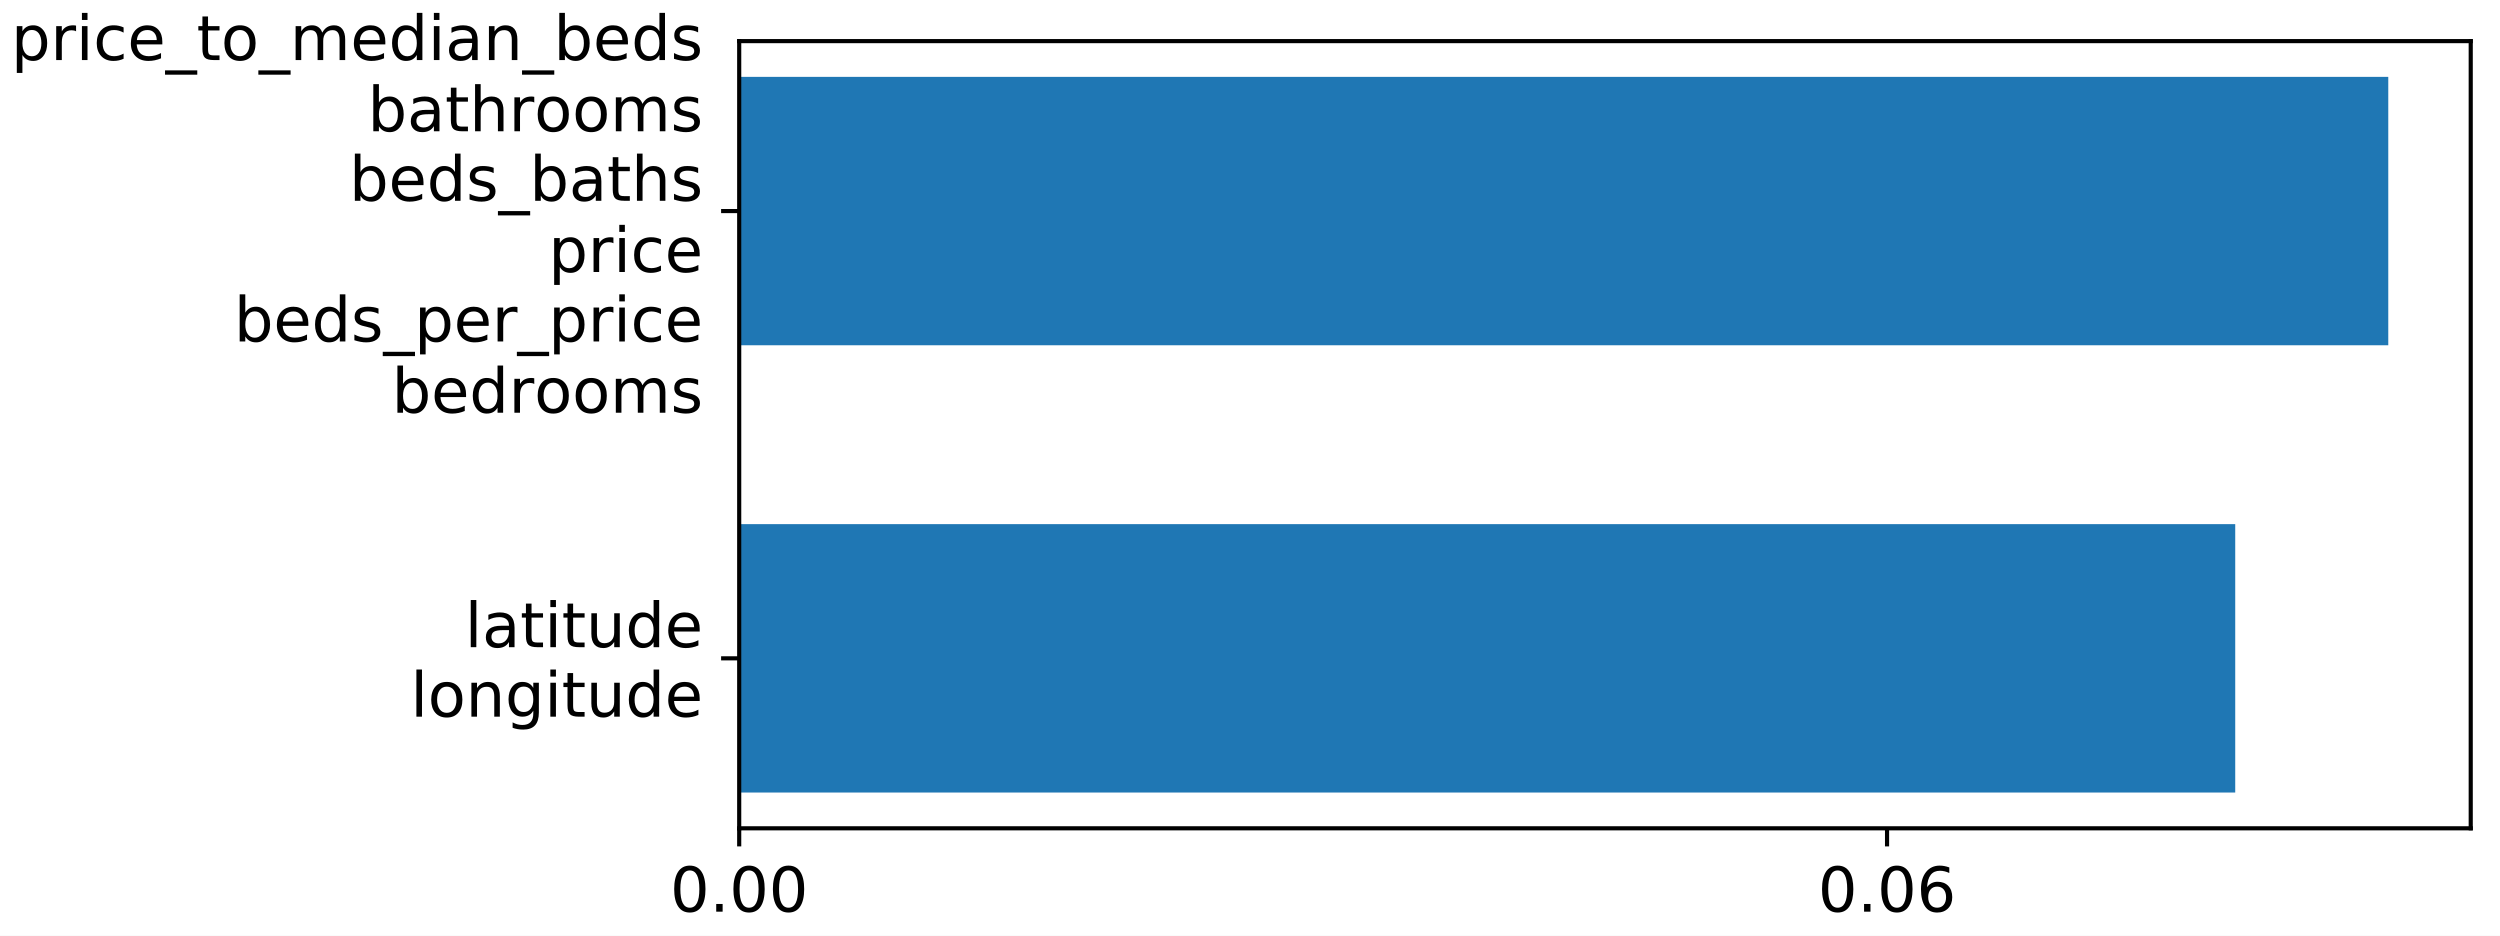
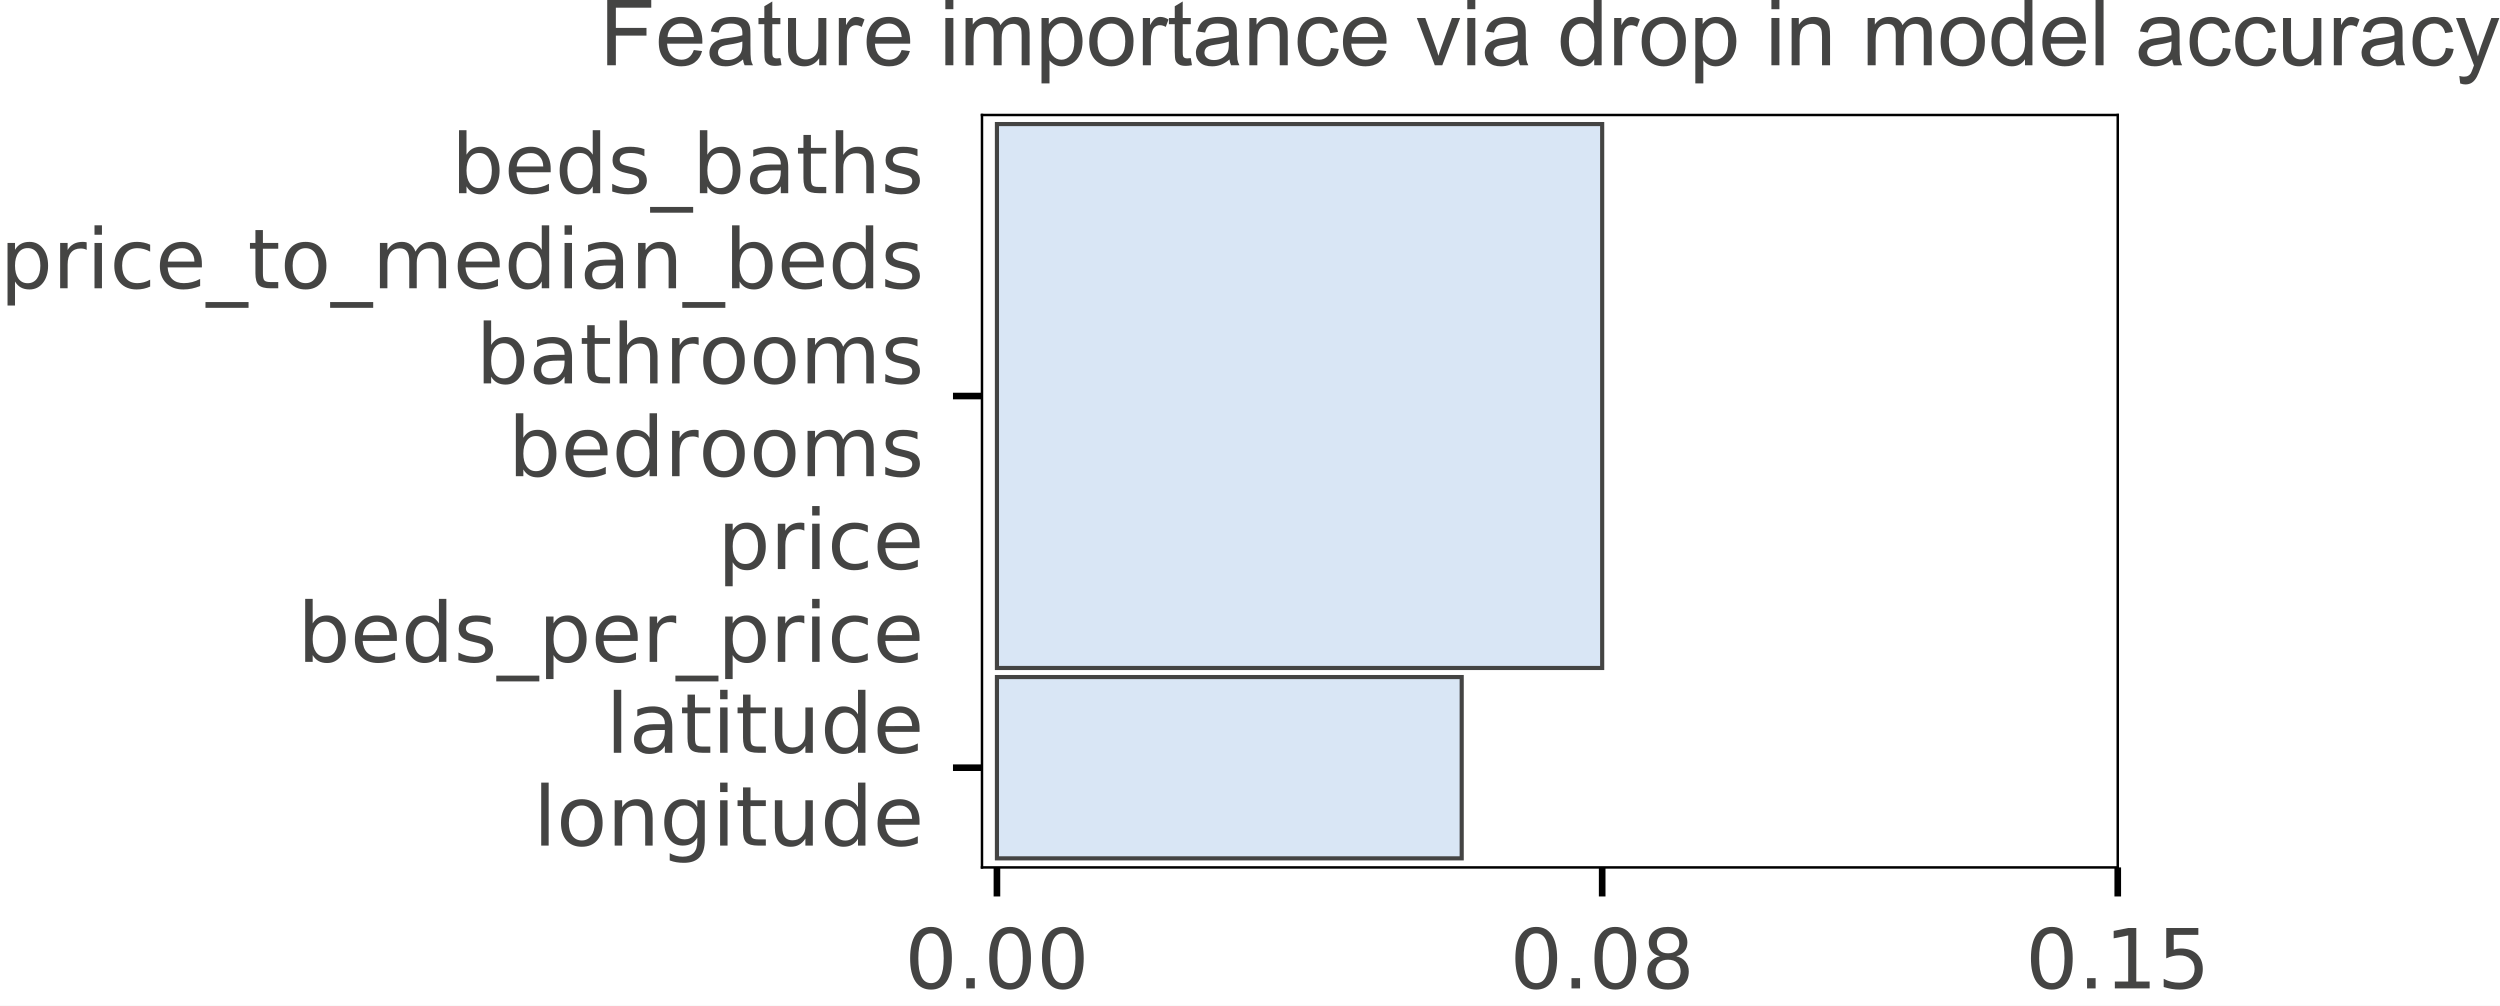
- <svg xmlns="http://www.w3.org/2000/svg" xmlns:xlink="http://www.w3.org/1999/xlink" height="180.932pt" version="1.1" viewBox="0 0 483.388 180.932" width="483.388pt">
+ <svg xmlns="http://www.w3.org/2000/svg" xmlns:xlink="http://www.w3.org/1999/xlink" height="121.329pt" version="1.1" viewBox="0 0 301.615 121.329" width="301.615pt">
  <defs>
    <style type="text/css">
*{stroke-linecap:butt;stroke-linejoin:round;}
  </style>
  </defs>
  <g id="figure_1">
    <g id="patch_1">
-       <path d="M 0 180.932  L 483.388 180.932  L 483.388 0  L 0 0  z " style="fill:#ffffff;" />
+       <path d="M 0 121.329  L 301.615 121.329  L 301.615 0  L 0 0  z " style="fill:#ffffff;" />
    </g>
    <g id="axes_1">
      <g id="patch_2">
-         <path d="M 142.928 160.158  L 477.728 160.158  L 477.728 7.95  L 142.928 7.95  z " style="fill:#ffffff;" />
+         <path d="M 118.473 104.651  L 255.498 104.651  L 255.498 13.874  L 118.473 13.874  z " style="fill:#ffffff;" />
      </g>
      <g id="patch_3">
-         <path clip-path="url(#p00091e6b10)" d="M 142.928 153.239  L 432.193 153.239  L 432.193 101.35  L 142.928 101.35  z " style="fill:#1f77b4;" />
+         <path clip-path="url(#p89fc4ac694)" d="M 120.276 14.967  L 193.296 14.967  L 193.296 80.589  L 120.276 80.589  z " style="fill:#d9e6f5;stroke:#444443;stroke-linejoin:miter;stroke-width:0.5;" />
      </g>
      <g id="patch_4">
-         <path clip-path="url(#p00091e6b10)" d="M 142.928 66.758  L 461.785 66.758  L 461.785 14.869  L 142.928 14.869  z " style="fill:#1f77b4;" />
+         <path clip-path="url(#p89fc4ac694)" d="M 120.276 81.683  L 176.348 81.683  L 176.348 103.557  L 120.276 103.557  z " style="fill:#d9e6f5;stroke:#444443;stroke-linejoin:miter;stroke-width:0.5;" />
      </g>
      <g id="matplotlib.axis_1">
        <g id="xtick_1">
          <g id="line2d_1">
            <defs>
-               <path d="M 0 0  L 0 3.5  " id="m4be1d74add" style="stroke:#000000;stroke-width:0.8;" />
-             </defs>
-             <g>
-               <use style="stroke:#000000;stroke-width:0.8;" x="142.928" xlink:href="#m4be1d74add" y="160.158" />
+               <path d="M 0 0  L 0 3.5  " id="m315bdfbc38" style="stroke:#000000;stroke-width:0.8;" />
+             </defs>
+             <g>
+               <use style="stroke:#000000;stroke-width:0.8;" x="120.276" xlink:href="#m315bdfbc38" y="104.651" />
            </g>
          </g>
          <g id="text_1">
            <defs>
              <path d="M 31.781 66.406  Q 24.172 66.406 20.328 58.906  Q 16.5 51.422 16.5 36.375  Q 16.5 21.391 20.328 13.891  Q 24.172 6.391 31.781 6.391  Q 39.453 6.391 43.281 13.891  Q 47.125 21.391 47.125 36.375  Q 47.125 51.422 43.281 58.906  Q 39.453 66.406 31.781 66.406  z M 31.781 74.219  Q 44.047 74.219 50.516 64.516  Q 56.984 54.828 56.984 36.375  Q 56.984 17.969 50.516 8.266  Q 44.047 -1.422 31.781 -1.422  Q 19.531 -1.422 13.062 8.266  Q 6.594 17.969 6.594 36.375  Q 6.594 54.828 13.062 64.516  Q 19.531 74.219 31.781 74.219  z " id="DejaVuSans-30" />
              <path d="M 10.688 12.406  L 21 12.406  L 21 0  L 10.688 0  z " id="DejaVuSans-2e" />
            </defs>
-             <g transform="translate(129.5687 176.2762)scale(0.12 -0.12)">
+             <g style="fill:#444443;" transform="translate(109.1436 119.2492)scale(0.1 -0.1)">
              <use xlink:href="#DejaVuSans-30" />
              <use x="63.623" xlink:href="#DejaVuSans-2e" />
              <use x="95.41" xlink:href="#DejaVuSans-30" />
              <use x="159.033" xlink:href="#DejaVuSans-30" />
            </g>
          </g>
        </g>
        <g id="xtick_2">
          <g id="line2d_2">
            <g>
-               <use style="stroke:#000000;stroke-width:0.8;" x="364.87" xlink:href="#m4be1d74add" y="160.158" />
+               <use style="stroke:#000000;stroke-width:0.8;" x="193.296" xlink:href="#m315bdfbc38" y="104.651" />
            </g>
          </g>
          <g id="text_2">
            <defs>
-               <path d="M 33.016 40.375  Q 26.375 40.375 22.484 35.828  Q 18.609 31.297 18.609 23.391  Q 18.609 15.531 22.484 10.953  Q 26.375 6.391 33.016 6.391  Q 39.656 6.391 43.531 10.953  Q 47.406 15.531 47.406 23.391  Q 47.406 31.297 43.531 35.828  Q 39.656 40.375 33.016 40.375  z M 52.594 71.297  L 52.594 62.312  Q 48.875 64.062 45.094 64.984  Q 41.312 65.922 37.594 65.922  Q 27.828 65.922 22.672 59.328  Q 17.531 52.734 16.797 39.406  Q 19.672 43.656 24.016 45.922  Q 28.375 48.188 33.594 48.188  Q 44.578 48.188 50.953 41.516  Q 57.328 34.859 57.328 23.391  Q 57.328 12.156 50.688 5.359  Q 44.047 -1.422 33.016 -1.422  Q 20.359 -1.422 13.672 8.266  Q 6.984 17.969 6.984 36.375  Q 6.984 53.656 15.188 63.938  Q 23.391 74.219 37.203 74.219  Q 40.922 74.219 44.703 73.484  Q 48.484 72.75 52.594 71.297  z " id="DejaVuSans-36" />
-             </defs>
-             <g transform="translate(351.5111 176.2762)scale(0.12 -0.12)">
+               <path d="M 31.781 34.625  Q 24.75 34.625 20.719 30.859  Q 16.703 27.094 16.703 20.516  Q 16.703 13.922 20.719 10.156  Q 24.75 6.391 31.781 6.391  Q 38.812 6.391 42.859 10.172  Q 46.922 13.969 46.922 20.516  Q 46.922 27.094 42.891 30.859  Q 38.875 34.625 31.781 34.625  z M 21.922 38.812  Q 15.578 40.375 12.031 44.719  Q 8.5 49.078 8.5 55.328  Q 8.5 64.062 14.719 69.141  Q 20.953 74.219 31.781 74.219  Q 42.672 74.219 48.875 69.141  Q 55.078 64.062 55.078 55.328  Q 55.078 49.078 51.531 44.719  Q 48 40.375 41.703 38.812  Q 48.828 37.156 52.797 32.312  Q 56.781 27.484 56.781 20.516  Q 56.781 9.906 50.312 4.234  Q 43.844 -1.422 31.781 -1.422  Q 19.734 -1.422 13.25 4.234  Q 6.781 9.906 6.781 20.516  Q 6.781 27.484 10.781 32.312  Q 14.797 37.156 21.922 38.812  z M 18.312 54.391  Q 18.312 48.734 21.844 45.562  Q 25.391 42.391 31.781 42.391  Q 38.141 42.391 41.719 45.562  Q 45.312 48.734 45.312 54.391  Q 45.312 60.062 41.719 63.234  Q 38.141 66.406 31.781 66.406  Q 25.391 66.406 21.844 63.234  Q 18.312 60.062 18.312 54.391  z " id="DejaVuSans-38" />
+             </defs>
+             <g style="fill:#444443;" transform="translate(182.1635 119.2492)scale(0.1 -0.1)">
              <use xlink:href="#DejaVuSans-30" />
              <use x="63.623" xlink:href="#DejaVuSans-2e" />
              <use x="95.41" xlink:href="#DejaVuSans-30" />
-               <use x="159.033" xlink:href="#DejaVuSans-36" />
+               <use x="159.033" xlink:href="#DejaVuSans-38" />
+             </g>
+           </g>
+         </g>
+         <g id="xtick_3">
+           <g id="line2d_3">
+             <g>
+               <use style="stroke:#000000;stroke-width:0.8;" x="255.498" xlink:href="#m315bdfbc38" y="104.651" />
+             </g>
+           </g>
+           <g id="text_3">
+             <defs>
+               <path d="M 12.406 8.297  L 28.516 8.297  L 28.516 63.922  L 10.984 60.406  L 10.984 69.391  L 28.422 72.906  L 38.281 72.906  L 38.281 8.297  L 54.391 8.297  L 54.391 0  L 12.406 0  z " id="DejaVuSans-31" />
+               <path d="M 10.797 72.906  L 49.516 72.906  L 49.516 64.594  L 19.828 64.594  L 19.828 46.734  Q 21.969 47.469 24.109 47.828  Q 26.266 48.188 28.422 48.188  Q 40.625 48.188 47.75 41.5  Q 54.891 34.812 54.891 23.391  Q 54.891 11.625 47.562 5.094  Q 40.234 -1.422 26.906 -1.422  Q 22.312 -1.422 17.547 -0.641  Q 12.797 0.141 7.719 1.703  L 7.719 11.625  Q 12.109 9.234 16.797 8.062  Q 21.484 6.891 26.703 6.891  Q 35.156 6.891 40.078 11.328  Q 45.016 15.766 45.016 23.391  Q 45.016 31 40.078 35.438  Q 35.156 39.891 26.703 39.891  Q 22.75 39.891 18.812 39.016  Q 14.891 38.141 10.797 36.281  z " id="DejaVuSans-35" />
+             </defs>
+             <g style="fill:#444443;" transform="translate(244.3656 119.2492)scale(0.1 -0.1)">
+               <use xlink:href="#DejaVuSans-30" />
+               <use x="63.623" xlink:href="#DejaVuSans-2e" />
+               <use x="95.41" xlink:href="#DejaVuSans-31" />
+               <use x="159.033" xlink:href="#DejaVuSans-35" />
            </g>
          </g>
        </g>
      </g>
      <g id="matplotlib.axis_2">
        <g id="ytick_1">
-           <g id="line2d_3">
-             <defs>
-               <path d="M 0 0  L -3.5 0  " id="m5564b60ba4" style="stroke:#000000;stroke-width:0.8;" />
-             </defs>
-             <g>
-               <use style="stroke:#000000;stroke-width:0.8;" x="142.928" xlink:href="#m5564b60ba4" y="127.295" />
-             </g>
-           </g>
-           <g id="text_3">
-             <defs>
-               <path d="M 9.422 75.984  L 18.406 75.984  L 18.406 0  L 9.422 0  z " id="DejaVuSans-6c" />
+           <g id="line2d_4">
+             <defs>
+               <path d="M 0 0  L -3.5 0  " id="ma1c5a8d0bb" style="stroke:#000000;stroke-width:0.8;" />
+             </defs>
+             <g>
+               <use style="stroke:#000000;stroke-width:0.8;" x="118.473" xlink:href="#ma1c5a8d0bb" y="47.778" />
+             </g>
+           </g>
+           <g id="text_4">
+             <defs>
+               <path d="M 48.688 27.297  Q 48.688 37.203 44.609 42.844  Q 40.531 48.484 33.406 48.484  Q 26.266 48.484 22.188 42.844  Q 18.109 37.203 18.109 27.297  Q 18.109 17.391 22.188 11.75  Q 26.266 6.109 33.406 6.109  Q 40.531 6.109 44.609 11.75  Q 48.688 17.391 48.688 27.297  z M 18.109 46.391  Q 20.953 51.266 25.266 53.625  Q 29.594 56 35.594 56  Q 45.562 56 51.781 48.094  Q 58.016 40.188 58.016 27.297  Q 58.016 14.406 51.781 6.484  Q 45.562 -1.422 35.594 -1.422  Q 29.594 -1.422 25.266 0.953  Q 20.953 3.328 18.109 8.203  L 18.109 0  L 9.078 0  L 9.078 75.984  L 18.109 75.984  z " id="DejaVuSans-62" />
+               <path d="M 56.203 29.594  L 56.203 25.203  L 14.891 25.203  Q 15.484 15.922 20.484 11.062  Q 25.484 6.203 34.422 6.203  Q 39.594 6.203 44.453 7.469  Q 49.312 8.734 54.109 11.281  L 54.109 2.781  Q 49.266 0.734 44.188 -0.344  Q 39.109 -1.422 33.891 -1.422  Q 20.797 -1.422 13.156 6.188  Q 5.516 13.812 5.516 26.812  Q 5.516 40.234 12.766 48.109  Q 20.016 56 32.328 56  Q 43.359 56 49.781 48.891  Q 56.203 41.797 56.203 29.594  z M 47.219 32.234  Q 47.125 39.594 43.094 43.984  Q 39.062 48.391 32.422 48.391  Q 24.906 48.391 20.391 44.141  Q 15.875 39.891 15.188 32.172  z " id="DejaVuSans-65" />
+               <path d="M 45.406 46.391  L 45.406 75.984  L 54.391 75.984  L 54.391 0  L 45.406 0  L 45.406 8.203  Q 42.578 3.328 38.25 0.953  Q 33.938 -1.422 27.875 -1.422  Q 17.969 -1.422 11.734 6.484  Q 5.516 14.406 5.516 27.297  Q 5.516 40.188 11.734 48.094  Q 17.969 56 27.875 56  Q 33.938 56 38.25 53.625  Q 42.578 51.266 45.406 46.391  z M 14.797 27.297  Q 14.797 17.391 18.875 11.75  Q 22.953 6.109 30.078 6.109  Q 37.203 6.109 41.297 11.75  Q 45.406 17.391 45.406 27.297  Q 45.406 37.203 41.297 42.844  Q 37.203 48.484 30.078 48.484  Q 22.953 48.484 18.875 42.844  Q 14.797 37.203 14.797 27.297  z " id="DejaVuSans-64" />
+               <path d="M 44.281 53.078  L 44.281 44.578  Q 40.484 46.531 36.375 47.5  Q 32.281 48.484 27.875 48.484  Q 21.188 48.484 17.844 46.438  Q 14.5 44.391 14.5 40.281  Q 14.5 37.156 16.891 35.375  Q 19.281 33.594 26.516 31.984  L 29.594 31.297  Q 39.156 29.25 43.188 25.516  Q 47.219 21.781 47.219 15.094  Q 47.219 7.469 41.188 3.016  Q 35.156 -1.422 24.609 -1.422  Q 20.219 -1.422 15.453 -0.562  Q 10.688 0.297 5.422 2  L 5.422 11.281  Q 10.406 8.688 15.234 7.391  Q 20.062 6.109 24.812 6.109  Q 31.156 6.109 34.562 8.281  Q 37.984 10.453 37.984 14.406  Q 37.984 18.062 35.516 20.016  Q 33.062 21.969 24.703 23.781  L 21.578 24.516  Q 13.234 26.266 9.516 29.906  Q 5.812 33.547 5.812 39.891  Q 5.812 47.609 11.281 51.797  Q 16.75 56 26.812 56  Q 31.781 56 36.172 55.266  Q 40.578 54.547 44.281 53.078  z " id="DejaVuSans-73" />
+               <path d="M 50.984 -16.609  L 50.984 -23.578  L -0.984 -23.578  L -0.984 -16.609  z " id="DejaVuSans-5f" />
              <path d="M 34.281 27.484  Q 23.391 27.484 19.188 25  Q 14.984 22.516 14.984 16.5  Q 14.984 11.719 18.141 8.906  Q 21.297 6.109 26.703 6.109  Q 34.188 6.109 38.703 11.406  Q 43.219 16.703 43.219 25.484  L 43.219 27.484  z M 52.203 31.203  L 52.203 0  L 43.219 0  L 43.219 8.297  Q 40.141 3.328 35.547 0.953  Q 30.953 -1.422 24.312 -1.422  Q 15.922 -1.422 10.953 3.297  Q 6 8.016 6 15.922  Q 6 25.141 12.172 29.828  Q 18.359 34.516 30.609 34.516  L 43.219 34.516  L 43.219 35.406  Q 43.219 41.609 39.141 45  Q 35.062 48.391 27.688 48.391  Q 23 48.391 18.547 47.266  Q 14.109 46.141 10.016 43.891  L 10.016 52.203  Q 14.938 54.109 19.578 55.047  Q 24.219 56 28.609 56  Q 40.484 56 46.344 49.844  Q 52.203 43.703 52.203 31.203  z " id="DejaVuSans-61" />
              <path d="M 18.312 70.219  L 18.312 54.688  L 36.812 54.688  L 36.812 47.703  L 18.312 47.703  L 18.312 18.016  Q 18.312 11.328 20.141 9.422  Q 21.969 7.516 27.594 7.516  L 36.812 7.516  L 36.812 0  L 27.594 0  Q 17.188 0 13.234 3.875  Q 9.281 7.766 9.281 18.016  L 9.281 47.703  L 2.688 47.703  L 2.688 54.688  L 9.281 54.688  L 9.281 70.219  z " id="DejaVuSans-74" />
-               <path d="M 9.422 54.688  L 18.406 54.688  L 18.406 0  L 9.422 0  z M 9.422 75.984  L 18.406 75.984  L 18.406 64.594  L 9.422 64.594  z " id="DejaVuSans-69" />
-               <path d="M 8.5 21.578  L 8.5 54.688  L 17.484 54.688  L 17.484 21.922  Q 17.484 14.156 20.5 10.266  Q 23.531 6.391 29.594 6.391  Q 36.859 6.391 41.078 11.031  Q 45.312 15.672 45.312 23.688  L 45.312 54.688  L 54.297 54.688  L 54.297 0  L 45.312 0  L 45.312 8.406  Q 42.047 3.422 37.719 1  Q 33.406 -1.422 27.688 -1.422  Q 18.266 -1.422 13.375 4.438  Q 8.5 10.297 8.5 21.578  z M 31.109 56  z " id="DejaVuSans-75" />
-               <path d="M 45.406 46.391  L 45.406 75.984  L 54.391 75.984  L 54.391 0  L 45.406 0  L 45.406 8.203  Q 42.578 3.328 38.25 0.953  Q 33.938 -1.422 27.875 -1.422  Q 17.969 -1.422 11.734 6.484  Q 5.516 14.406 5.516 27.297  Q 5.516 40.188 11.734 48.094  Q 17.969 56 27.875 56  Q 33.938 56 38.25 53.625  Q 42.578 51.266 45.406 46.391  z M 14.797 27.297  Q 14.797 17.391 18.875 11.75  Q 22.953 6.109 30.078 6.109  Q 37.203 6.109 41.297 11.75  Q 45.406 17.391 45.406 27.297  Q 45.406 37.203 41.297 42.844  Q 37.203 48.484 30.078 48.484  Q 22.953 48.484 18.875 42.844  Q 14.797 37.203 14.797 27.297  z " id="DejaVuSans-64" />
-               <path d="M 56.203 29.594  L 56.203 25.203  L 14.891 25.203  Q 15.484 15.922 20.484 11.062  Q 25.484 6.203 34.422 6.203  Q 39.594 6.203 44.453 7.469  Q 49.312 8.734 54.109 11.281  L 54.109 2.781  Q 49.266 0.734 44.188 -0.344  Q 39.109 -1.422 33.891 -1.422  Q 20.797 -1.422 13.156 6.188  Q 5.516 13.812 5.516 26.812  Q 5.516 40.234 12.766 48.109  Q 20.016 56 32.328 56  Q 43.359 56 49.781 48.891  Q 56.203 41.797 56.203 29.594  z M 47.219 32.234  Q 47.125 39.594 43.094 43.984  Q 39.062 48.391 32.422 48.391  Q 24.906 48.391 20.391 44.141  Q 15.875 39.891 15.188 32.172  z " id="DejaVuSans-65" />
-             </defs>
-             <g transform="translate(89.89125 125.1353)scale(0.12 -0.12)">
-               <use xlink:href="#DejaVuSans-6c" />
-               <use x="27.783" xlink:href="#DejaVuSans-61" />
-               <use x="89.062" xlink:href="#DejaVuSans-74" />
-               <use x="128.271" xlink:href="#DejaVuSans-69" />
-               <use x="156.055" xlink:href="#DejaVuSans-74" />
-               <use x="195.264" xlink:href="#DejaVuSans-75" />
-               <use x="258.643" xlink:href="#DejaVuSans-64" />
-               <use x="322.119" xlink:href="#DejaVuSans-65" />
-             </g>
-             <defs>
-               <path d="M 30.609 48.391  Q 23.391 48.391 19.188 42.75  Q 14.984 37.109 14.984 27.297  Q 14.984 17.484 19.156 11.844  Q 23.344 6.203 30.609 6.203  Q 37.797 6.203 41.984 11.859  Q 46.188 17.531 46.188 27.297  Q 46.188 37.016 41.984 42.703  Q 37.797 48.391 30.609 48.391  z M 30.609 56  Q 42.328 56 49.016 48.375  Q 55.719 40.766 55.719 27.297  Q 55.719 13.875 49.016 6.219  Q 42.328 -1.422 30.609 -1.422  Q 18.844 -1.422 12.172 6.219  Q 5.516 13.875 5.516 27.297  Q 5.516 40.766 12.172 48.375  Q 18.844 56 30.609 56  z " id="DejaVuSans-6f" />
-               <path d="M 54.891 33.016  L 54.891 0  L 45.906 0  L 45.906 32.719  Q 45.906 40.484 42.875 44.328  Q 39.844 48.188 33.797 48.188  Q 26.516 48.188 22.312 43.547  Q 18.109 38.922 18.109 30.906  L 18.109 0  L 9.078 0  L 9.078 54.688  L 18.109 54.688  L 18.109 46.188  Q 21.344 51.125 25.703 53.562  Q 30.078 56 35.797 56  Q 45.219 56 50.047 50.172  Q 54.891 44.344 54.891 33.016  z " id="DejaVuSans-6e" />
-               <path d="M 45.406 27.984  Q 45.406 37.75 41.375 43.109  Q 37.359 48.484 30.078 48.484  Q 22.859 48.484 18.828 43.109  Q 14.797 37.75 14.797 27.984  Q 14.797 18.266 18.828 12.891  Q 22.859 7.516 30.078 7.516  Q 37.359 7.516 41.375 12.891  Q 45.406 18.266 45.406 27.984  z M 54.391 6.781  Q 54.391 -7.172 48.188 -13.984  Q 42 -20.797 29.203 -20.797  Q 24.469 -20.797 20.266 -20.094  Q 16.062 -19.391 12.109 -17.922  L 12.109 -9.188  Q 16.062 -11.328 19.922 -12.344  Q 23.781 -13.375 27.781 -13.375  Q 36.625 -13.375 41.016 -8.766  Q 45.406 -4.156 45.406 5.172  L 45.406 9.625  Q 42.625 4.781 38.281 2.391  Q 33.938 0 27.875 0  Q 17.828 0 11.672 7.656  Q 5.516 15.328 5.516 27.984  Q 5.516 40.672 11.672 48.328  Q 17.828 56 27.875 56  Q 33.938 56 38.281 53.609  Q 42.625 51.219 45.406 46.391  L 45.406 54.688  L 54.391 54.688  z " id="DejaVuSans-67" />
-             </defs>
-             <g transform="translate(79.38375 138.5727)scale(0.12 -0.12)">
-               <use xlink:href="#DejaVuSans-6c" />
-               <use x="27.783" xlink:href="#DejaVuSans-6f" />
-               <use x="88.965" xlink:href="#DejaVuSans-6e" />
-               <use x="152.344" xlink:href="#DejaVuSans-67" />
-               <use x="215.82" xlink:href="#DejaVuSans-69" />
-               <use x="243.604" xlink:href="#DejaVuSans-74" />
-               <use x="282.812" xlink:href="#DejaVuSans-75" />
-               <use x="346.191" xlink:href="#DejaVuSans-64" />
-               <use x="409.668" xlink:href="#DejaVuSans-65" />
-             </g>
-           </g>
-         </g>
-         <g id="ytick_2">
-           <g id="line2d_4">
-             <g>
-               <use style="stroke:#000000;stroke-width:0.8;" x="142.928" xlink:href="#m5564b60ba4" y="40.813" />
-             </g>
-           </g>
-           <g id="text_4">
+               <path d="M 54.891 33.016  L 54.891 0  L 45.906 0  L 45.906 32.719  Q 45.906 40.484 42.875 44.328  Q 39.844 48.188 33.797 48.188  Q 26.516 48.188 22.312 43.547  Q 18.109 38.922 18.109 30.906  L 18.109 0  L 9.078 0  L 9.078 75.984  L 18.109 75.984  L 18.109 46.188  Q 21.344 51.125 25.703 53.562  Q 30.078 56 35.797 56  Q 45.219 56 50.047 50.172  Q 54.891 44.344 54.891 33.016  z " id="DejaVuSans-68" />
+             </defs>
+             <g style="fill:#444443;" transform="translate(54.47031 23.30487)scale(0.1 -0.1)">
+               <use xlink:href="#DejaVuSans-62" />
+               <use x="63.477" xlink:href="#DejaVuSans-65" />
+               <use x="125" xlink:href="#DejaVuSans-64" />
+               <use x="188.477" xlink:href="#DejaVuSans-73" />
+               <use x="240.576" xlink:href="#DejaVuSans-5f" />
+               <use x="290.576" xlink:href="#DejaVuSans-62" />
+               <use x="354.053" xlink:href="#DejaVuSans-61" />
+               <use x="415.332" xlink:href="#DejaVuSans-74" />
+               <use x="454.541" xlink:href="#DejaVuSans-68" />
+               <use x="517.92" xlink:href="#DejaVuSans-73" />
+             </g>
            <defs>
              <path d="M 18.109 8.203  L 18.109 -20.797  L 9.078 -20.797  L 9.078 54.688  L 18.109 54.688  L 18.109 46.391  Q 20.953 51.266 25.266 53.625  Q 29.594 56 35.594 56  Q 45.562 56 51.781 48.094  Q 58.016 40.188 58.016 27.297  Q 58.016 14.406 51.781 6.484  Q 45.562 -1.422 35.594 -1.422  Q 29.594 -1.422 25.266 0.953  Q 20.953 3.328 18.109 8.203  z M 48.688 27.297  Q 48.688 37.203 44.609 42.844  Q 40.531 48.484 33.406 48.484  Q 26.266 48.484 22.188 42.844  Q 18.109 37.203 18.109 27.297  Q 18.109 17.391 22.188 11.75  Q 26.266 6.109 33.406 6.109  Q 40.531 6.109 44.609 11.75  Q 48.688 17.391 48.688 27.297  z " id="DejaVuSans-70" />
              <path d="M 41.109 46.297  Q 39.594 47.172 37.812 47.578  Q 36.031 48 33.891 48  Q 26.266 48 22.188 43.047  Q 18.109 38.094 18.109 28.812  L 18.109 0  L 9.078 0  L 9.078 54.688  L 18.109 54.688  L 18.109 46.188  Q 20.953 51.172 25.484 53.578  Q 30.031 56 36.531 56  Q 37.453 56 38.578 55.875  Q 39.703 55.766 41.062 55.516  z " id="DejaVuSans-72" />
+               <path d="M 9.422 54.688  L 18.406 54.688  L 18.406 0  L 9.422 0  z M 9.422 75.984  L 18.406 75.984  L 18.406 64.594  L 9.422 64.594  z " id="DejaVuSans-69" />
              <path d="M 48.781 52.594  L 48.781 44.188  Q 44.969 46.297 41.141 47.344  Q 37.312 48.391 33.406 48.391  Q 24.656 48.391 19.812 42.844  Q 14.984 37.312 14.984 27.297  Q 14.984 17.281 19.812 11.734  Q 24.656 6.203 33.406 6.203  Q 37.312 6.203 41.141 7.25  Q 44.969 8.297 48.781 10.406  L 48.781 2.094  Q 45.016 0.344 40.984 -0.531  Q 36.969 -1.422 32.422 -1.422  Q 20.062 -1.422 12.781 6.344  Q 5.516 14.109 5.516 27.297  Q 5.516 40.672 12.859 48.328  Q 20.219 56 33.016 56  Q 37.156 56 41.109 55.141  Q 45.062 54.297 48.781 52.594  z " id="DejaVuSans-63" />
-               <path d="M 50.984 -16.609  L 50.984 -23.578  L -0.984 -23.578  L -0.984 -16.609  z " id="DejaVuSans-5f" />
+               <path d="M 30.609 48.391  Q 23.391 48.391 19.188 42.75  Q 14.984 37.109 14.984 27.297  Q 14.984 17.484 19.156 11.844  Q 23.344 6.203 30.609 6.203  Q 37.797 6.203 41.984 11.859  Q 46.188 17.531 46.188 27.297  Q 46.188 37.016 41.984 42.703  Q 37.797 48.391 30.609 48.391  z M 30.609 56  Q 42.328 56 49.016 48.375  Q 55.719 40.766 55.719 27.297  Q 55.719 13.875 49.016 6.219  Q 42.328 -1.422 30.609 -1.422  Q 18.844 -1.422 12.172 6.219  Q 5.516 13.875 5.516 27.297  Q 5.516 40.766 12.172 48.375  Q 18.844 56 30.609 56  z " id="DejaVuSans-6f" />
              <path d="M 52 44.188  Q 55.375 50.25 60.062 53.125  Q 64.75 56 71.094 56  Q 79.641 56 84.281 50.016  Q 88.922 44.047 88.922 33.016  L 88.922 0  L 79.891 0  L 79.891 32.719  Q 79.891 40.578 77.094 44.375  Q 74.312 48.188 68.609 48.188  Q 61.625 48.188 57.562 43.547  Q 53.516 38.922 53.516 30.906  L 53.516 0  L 44.484 0  L 44.484 32.719  Q 44.484 40.625 41.703 44.406  Q 38.922 48.188 33.109 48.188  Q 26.219 48.188 22.156 43.531  Q 18.109 38.875 18.109 30.906  L 18.109 0  L 9.078 0  L 9.078 54.688  L 18.109 54.688  L 18.109 46.188  Q 21.188 51.219 25.484 53.609  Q 29.781 56 35.688 56  Q 41.656 56 45.828 52.969  Q 50 49.953 52 44.188  z " id="DejaVuSans-6d" />
-               <path d="M 48.688 27.297  Q 48.688 37.203 44.609 42.844  Q 40.531 48.484 33.406 48.484  Q 26.266 48.484 22.188 42.844  Q 18.109 37.203 18.109 27.297  Q 18.109 17.391 22.188 11.75  Q 26.266 6.109 33.406 6.109  Q 40.531 6.109 44.609 11.75  Q 48.688 17.391 48.688 27.297  z M 18.109 46.391  Q 20.953 51.266 25.266 53.625  Q 29.594 56 35.594 56  Q 45.562 56 51.781 48.094  Q 58.016 40.188 58.016 27.297  Q 58.016 14.406 51.781 6.484  Q 45.562 -1.422 35.594 -1.422  Q 29.594 -1.422 25.266 0.953  Q 20.953 3.328 18.109 8.203  L 18.109 0  L 9.078 0  L 9.078 75.984  L 18.109 75.984  z " id="DejaVuSans-62" />
-               <path d="M 44.281 53.078  L 44.281 44.578  Q 40.484 46.531 36.375 47.5  Q 32.281 48.484 27.875 48.484  Q 21.188 48.484 17.844 46.438  Q 14.5 44.391 14.5 40.281  Q 14.5 37.156 16.891 35.375  Q 19.281 33.594 26.516 31.984  L 29.594 31.297  Q 39.156 29.25 43.188 25.516  Q 47.219 21.781 47.219 15.094  Q 47.219 7.469 41.188 3.016  Q 35.156 -1.422 24.609 -1.422  Q 20.219 -1.422 15.453 -0.562  Q 10.688 0.297 5.422 2  L 5.422 11.281  Q 10.406 8.688 15.234 7.391  Q 20.062 6.109 24.812 6.109  Q 31.156 6.109 34.562 8.281  Q 37.984 10.453 37.984 14.406  Q 37.984 18.062 35.516 20.016  Q 33.062 21.969 24.703 23.781  L 21.578 24.516  Q 13.234 26.266 9.516 29.906  Q 5.812 33.547 5.812 39.891  Q 5.812 47.609 11.281 51.797  Q 16.75 56 26.812 56  Q 31.781 56 36.172 55.266  Q 40.578 54.547 44.281 53.078  z " id="DejaVuSans-73" />
-             </defs>
-             <g transform="translate(2.16 11.61187)scale(0.12 -0.12)">
+               <path d="M 54.891 33.016  L 54.891 0  L 45.906 0  L 45.906 32.719  Q 45.906 40.484 42.875 44.328  Q 39.844 48.188 33.797 48.188  Q 26.516 48.188 22.312 43.547  Q 18.109 38.922 18.109 30.906  L 18.109 0  L 9.078 0  L 9.078 54.688  L 18.109 54.688  L 18.109 46.188  Q 21.344 51.125 25.703 53.562  Q 30.078 56 35.797 56  Q 45.219 56 50.047 50.172  Q 54.891 44.344 54.891 33.016  z " id="DejaVuSans-6e" />
+             </defs>
+             <g style="fill:#444443;" transform="translate(0 34.7808)scale(0.1 -0.1)">
              <use xlink:href="#DejaVuSans-70" />
              <use x="63.477" xlink:href="#DejaVuSans-72" />
              <use x="104.59" xlink:href="#DejaVuSans-69" />
              <use x="132.373" xlink:href="#DejaVuSans-63" />
              <use x="187.354" xlink:href="#DejaVuSans-65" />
              <use x="248.877" xlink:href="#DejaVuSans-5f" />
              <use x="298.877" xlink:href="#DejaVuSans-74" />
              <use x="338.086" xlink:href="#DejaVuSans-6f" />
              <use x="399.268" xlink:href="#DejaVuSans-5f" />
              <use x="449.268" xlink:href="#DejaVuSans-6d" />
              <use x="546.68" xlink:href="#DejaVuSans-65" />
              <use x="608.203" xlink:href="#DejaVuSans-64" />
              <use x="671.68" xlink:href="#DejaVuSans-69" />
              <use x="699.463" xlink:href="#DejaVuSans-61" />
              <use x="760.742" xlink:href="#DejaVuSans-6e" />
              <use x="824.121" xlink:href="#DejaVuSans-5f" />
              <use x="874.121" xlink:href="#DejaVuSans-62" />
              <use x="937.598" xlink:href="#DejaVuSans-65" />
              <use x="999.121" xlink:href="#DejaVuSans-64" />
              <use x="1062.598" xlink:href="#DejaVuSans-73" />
            </g>
-             <defs>
-               <path d="M 54.891 33.016  L 54.891 0  L 45.906 0  L 45.906 32.719  Q 45.906 40.484 42.875 44.328  Q 39.844 48.188 33.797 48.188  Q 26.516 48.188 22.312 43.547  Q 18.109 38.922 18.109 30.906  L 18.109 0  L 9.078 0  L 9.078 75.984  L 18.109 75.984  L 18.109 46.188  Q 21.344 51.125 25.703 53.562  Q 30.078 56 35.797 56  Q 45.219 56 50.047 50.172  Q 54.891 44.344 54.891 33.016  z " id="DejaVuSans-68" />
-             </defs>
-             <g transform="translate(71.0925 25.383)scale(0.12 -0.12)">
+             <g style="fill:#444443;" transform="translate(57.44375 46.25674)scale(0.1 -0.1)">
              <use xlink:href="#DejaVuSans-62" />
              <use x="63.477" xlink:href="#DejaVuSans-61" />
              <use x="124.756" xlink:href="#DejaVuSans-74" />
              <use x="163.965" xlink:href="#DejaVuSans-68" />
              <use x="227.344" xlink:href="#DejaVuSans-72" />
              <use x="268.426" xlink:href="#DejaVuSans-6f" />
              <use x="329.607" xlink:href="#DejaVuSans-6f" />
              <use x="390.789" xlink:href="#DejaVuSans-6d" />
              <use x="488.201" xlink:href="#DejaVuSans-73" />
            </g>
-             <g transform="translate(67.52438 38.82037)scale(0.12 -0.12)">
+             <g style="fill:#444443;" transform="translate(61.32812 57.45455)scale(0.1 -0.1)">
              <use xlink:href="#DejaVuSans-62" />
              <use x="63.477" xlink:href="#DejaVuSans-65" />
              <use x="125" xlink:href="#DejaVuSans-64" />
-               <use x="188.477" xlink:href="#DejaVuSans-73" />
-               <use x="240.576" xlink:href="#DejaVuSans-5f" />
-               <use x="290.576" xlink:href="#DejaVuSans-62" />
-               <use x="354.053" xlink:href="#DejaVuSans-61" />
-               <use x="415.332" xlink:href="#DejaVuSans-74" />
-               <use x="454.541" xlink:href="#DejaVuSans-68" />
-               <use x="517.92" xlink:href="#DejaVuSans-73" />
-             </g>
-             <g transform="translate(106.0613 52.5915)scale(0.12 -0.12)">
+               <use x="188.477" xlink:href="#DejaVuSans-72" />
+               <use x="229.559" xlink:href="#DejaVuSans-6f" />
+               <use x="290.74" xlink:href="#DejaVuSans-6f" />
+               <use x="351.922" xlink:href="#DejaVuSans-6d" />
+               <use x="449.334" xlink:href="#DejaVuSans-73" />
+             </g>
+             <g style="fill:#444443;" transform="translate(86.58437 68.65237)scale(0.1 -0.1)">
              <use xlink:href="#DejaVuSans-70" />
              <use x="63.477" xlink:href="#DejaVuSans-72" />
              <use x="104.59" xlink:href="#DejaVuSans-69" />
              <use x="132.373" xlink:href="#DejaVuSans-63" />
              <use x="187.354" xlink:href="#DejaVuSans-65" />
            </g>
-             <g transform="translate(45.255 66.02887)scale(0.12 -0.12)">
+             <g style="fill:#444443;" transform="translate(35.9125 79.85018)scale(0.1 -0.1)">
              <use xlink:href="#DejaVuSans-62" />
              <use x="63.477" xlink:href="#DejaVuSans-65" />
              <use x="125" xlink:href="#DejaVuSans-64" />
              <use x="188.477" xlink:href="#DejaVuSans-73" />
              <use x="240.576" xlink:href="#DejaVuSans-5f" />
              <use x="290.576" xlink:href="#DejaVuSans-70" />
              <use x="354.053" xlink:href="#DejaVuSans-65" />
              <use x="415.576" xlink:href="#DejaVuSans-72" />
              <use x="456.689" xlink:href="#DejaVuSans-5f" />
              <use x="506.689" xlink:href="#DejaVuSans-70" />
              <use x="570.166" xlink:href="#DejaVuSans-72" />
              <use x="611.279" xlink:href="#DejaVuSans-69" />
              <use x="639.062" xlink:href="#DejaVuSans-63" />
              <use x="694.043" xlink:href="#DejaVuSans-65" />
            </g>
-             <g transform="translate(75.75375 79.8)scale(0.12 -0.12)">
-               <use xlink:href="#DejaVuSans-62" />
-               <use x="63.477" xlink:href="#DejaVuSans-65" />
-               <use x="125" xlink:href="#DejaVuSans-64" />
-               <use x="188.477" xlink:href="#DejaVuSans-72" />
-               <use x="229.559" xlink:href="#DejaVuSans-6f" />
-               <use x="290.74" xlink:href="#DejaVuSans-6f" />
-               <use x="351.922" xlink:href="#DejaVuSans-6d" />
-               <use x="449.334" xlink:href="#DejaVuSans-73" />
+           </g>
+         </g>
+         <g id="ytick_2">
+           <g id="line2d_5">
+             <g>
+               <use style="stroke:#000000;stroke-width:0.8;" x="118.473" xlink:href="#ma1c5a8d0bb" y="92.62" />
+             </g>
+           </g>
+           <g id="text_5">
+             <defs>
+               <path d="M 9.422 75.984  L 18.406 75.984  L 18.406 0  L 9.422 0  z " id="DejaVuSans-6c" />
+               <path d="M 8.5 21.578  L 8.5 54.688  L 17.484 54.688  L 17.484 21.922  Q 17.484 14.156 20.5 10.266  Q 23.531 6.391 29.594 6.391  Q 36.859 6.391 41.078 11.031  Q 45.312 15.672 45.312 23.688  L 45.312 54.688  L 54.297 54.688  L 54.297 0  L 45.312 0  L 45.312 8.406  Q 42.047 3.422 37.719 1  Q 33.406 -1.422 27.688 -1.422  Q 18.266 -1.422 13.375 4.438  Q 8.5 10.297 8.5 21.578  z M 31.109 56  z " id="DejaVuSans-75" />
+             </defs>
+             <g style="fill:#444443;" transform="translate(73.10938 90.82033)scale(0.1 -0.1)">
+               <use xlink:href="#DejaVuSans-6c" />
+               <use x="27.783" xlink:href="#DejaVuSans-61" />
+               <use x="89.062" xlink:href="#DejaVuSans-74" />
+               <use x="128.271" xlink:href="#DejaVuSans-69" />
+               <use x="156.055" xlink:href="#DejaVuSans-74" />
+               <use x="195.264" xlink:href="#DejaVuSans-75" />
+               <use x="258.643" xlink:href="#DejaVuSans-64" />
+               <use x="322.119" xlink:href="#DejaVuSans-65" />
+             </g>
+             <defs>
+               <path d="M 45.406 27.984  Q 45.406 37.75 41.375 43.109  Q 37.359 48.484 30.078 48.484  Q 22.859 48.484 18.828 43.109  Q 14.797 37.75 14.797 27.984  Q 14.797 18.266 18.828 12.891  Q 22.859 7.516 30.078 7.516  Q 37.359 7.516 41.375 12.891  Q 45.406 18.266 45.406 27.984  z M 54.391 6.781  Q 54.391 -7.172 48.188 -13.984  Q 42 -20.797 29.203 -20.797  Q 24.469 -20.797 20.266 -20.094  Q 16.062 -19.391 12.109 -17.922  L 12.109 -9.188  Q 16.062 -11.328 19.922 -12.344  Q 23.781 -13.375 27.781 -13.375  Q 36.625 -13.375 41.016 -8.766  Q 45.406 -4.156 45.406 5.172  L 45.406 9.625  Q 42.625 4.781 38.281 2.391  Q 33.938 0 27.875 0  Q 17.828 0 11.672 7.656  Q 5.516 15.328 5.516 27.984  Q 5.516 40.672 11.672 48.328  Q 17.828 56 27.875 56  Q 33.938 56 38.281 53.609  Q 42.625 51.219 45.406 46.391  L 45.406 54.688  L 54.391 54.688  z " id="DejaVuSans-67" />
+             </defs>
+             <g style="fill:#444443;" transform="translate(64.35313 102.0181)scale(0.1 -0.1)">
+               <use xlink:href="#DejaVuSans-6c" />
+               <use x="27.783" xlink:href="#DejaVuSans-6f" />
+               <use x="88.965" xlink:href="#DejaVuSans-6e" />
+               <use x="152.344" xlink:href="#DejaVuSans-67" />
+               <use x="215.82" xlink:href="#DejaVuSans-69" />
+               <use x="243.604" xlink:href="#DejaVuSans-74" />
+               <use x="282.812" xlink:href="#DejaVuSans-75" />
+               <use x="346.191" xlink:href="#DejaVuSans-64" />
+               <use x="409.668" xlink:href="#DejaVuSans-65" />
            </g>
          </g>
        </g>
      </g>
      <g id="patch_5">
-         <path d="M 142.928 160.158  L 142.928 7.95  " style="fill:none;stroke:#000000;stroke-linecap:square;stroke-linejoin:miter;stroke-width:0.8;" />
+         <path d="M 118.473 104.651  L 118.473 13.874  " style="fill:none;stroke:#000000;stroke-linecap:square;stroke-linejoin:miter;stroke-width:0.3;" />
      </g>
      <g id="patch_6">
-         <path d="M 477.728 160.158  L 477.728 7.95  " style="fill:none;stroke:#000000;stroke-linecap:square;stroke-linejoin:miter;stroke-width:0.8;" />
+         <path d="M 255.498 104.651  L 255.498 13.874  " style="fill:none;stroke:#000000;stroke-linecap:square;stroke-linejoin:miter;stroke-width:0.3;" />
      </g>
      <g id="patch_7">
-         <path d="M 142.928 160.158  L 477.728 160.158  " style="fill:none;stroke:#000000;stroke-linecap:square;stroke-linejoin:miter;stroke-width:0.8;" />
+         <path d="M 118.473 104.651  L 255.498 104.651  " style="fill:none;stroke:#000000;stroke-linecap:square;stroke-linejoin:miter;stroke-width:0.3;" />
      </g>
      <g id="patch_8">
-         <path d="M 142.928 7.95  L 477.728 7.95  " style="fill:none;stroke:#000000;stroke-linecap:square;stroke-linejoin:miter;stroke-width:0.8;" />
+         <path d="M 118.473 13.874  L 255.498 13.874  " style="fill:none;stroke:#000000;stroke-linecap:square;stroke-linejoin:miter;stroke-width:0.3;" />
+       </g>
+       <g id="text_6">
+         <defs>
+           <path d="M 8.203 0  L 8.203 71.578  L 56.5 71.578  L 56.5 63.141  L 17.672 63.141  L 17.672 40.969  L 51.266 40.969  L 51.266 32.516  L 17.672 32.516  L 17.672 0  z " id="ArialMT-46" />
+           <path d="M 42.094 16.703  L 51.172 15.578  Q 49.031 7.625 43.219 3.219  Q 37.406 -1.172 28.375 -1.172  Q 17 -1.172 10.328 5.828  Q 3.656 12.844 3.656 25.484  Q 3.656 38.578 10.391 45.797  Q 17.141 53.031 27.875 53.031  Q 38.281 53.031 44.875 45.953  Q 51.469 38.875 51.469 26.031  Q 51.469 25.25 51.422 23.688  L 12.75 23.688  Q 13.234 15.141 17.578 10.594  Q 21.922 6.062 28.422 6.062  Q 33.25 6.062 36.672 8.594  Q 40.094 11.141 42.094 16.703  z M 13.234 30.906  L 42.188 30.906  Q 41.609 37.453 38.875 40.719  Q 34.672 45.797 27.984 45.797  Q 21.922 45.797 17.797 41.75  Q 13.672 37.703 13.234 30.906  z " id="ArialMT-65" />
+           <path d="M 40.438 6.391  Q 35.547 2.25 31.031 0.531  Q 26.516 -1.172 21.344 -1.172  Q 12.797 -1.172 8.203 3  Q 3.609 7.172 3.609 13.672  Q 3.609 17.484 5.344 20.625  Q 7.078 23.781 9.891 25.688  Q 12.703 27.594 16.219 28.562  Q 18.797 29.25 24.031 29.891  Q 34.672 31.156 39.703 32.906  Q 39.75 34.719 39.75 35.203  Q 39.75 40.578 37.25 42.781  Q 33.891 45.75 27.25 45.75  Q 21.047 45.75 18.094 43.578  Q 15.141 41.406 13.719 35.891  L 5.125 37.062  Q 6.297 42.578 8.984 45.969  Q 11.672 49.359 16.75 51.188  Q 21.828 53.031 28.516 53.031  Q 35.156 53.031 39.297 51.469  Q 43.453 49.906 45.406 47.531  Q 47.359 45.172 48.141 41.547  Q 48.578 39.312 48.578 33.453  L 48.578 21.734  Q 48.578 9.469 49.141 6.219  Q 49.703 2.984 51.375 0  L 42.188 0  Q 40.828 2.734 40.438 6.391  z M 39.703 26.031  Q 34.906 24.078 25.344 22.703  Q 19.922 21.922 17.672 20.938  Q 15.438 19.969 14.203 18.094  Q 12.984 16.219 12.984 13.922  Q 12.984 10.406 15.641 8.062  Q 18.312 5.719 23.438 5.719  Q 28.516 5.719 32.469 7.938  Q 36.422 10.156 38.281 14.016  Q 39.703 17 39.703 22.797  z " id="ArialMT-61" />
+           <path d="M 25.781 7.859  L 27.047 0.094  Q 23.344 -0.688 20.406 -0.688  Q 15.625 -0.688 12.984 0.828  Q 10.359 2.344 9.281 4.812  Q 8.203 7.281 8.203 15.188  L 8.203 45.016  L 1.766 45.016  L 1.766 51.859  L 8.203 51.859  L 8.203 64.703  L 16.938 69.969  L 16.938 51.859  L 25.781 51.859  L 25.781 45.016  L 16.938 45.016  L 16.938 14.703  Q 16.938 10.938 17.406 9.859  Q 17.875 8.797 18.922 8.156  Q 19.969 7.516 21.922 7.516  Q 23.391 7.516 25.781 7.859  z " id="ArialMT-74" />
+           <path d="M 40.578 0  L 40.578 7.625  Q 34.516 -1.172 24.125 -1.172  Q 19.531 -1.172 15.547 0.578  Q 11.578 2.344 9.641 5  Q 7.719 7.672 6.938 11.531  Q 6.391 14.109 6.391 19.734  L 6.391 51.859  L 15.188 51.859  L 15.188 23.094  Q 15.188 16.219 15.719 13.812  Q 16.547 10.359 19.234 8.375  Q 21.922 6.391 25.875 6.391  Q 29.828 6.391 33.297 8.422  Q 36.766 10.453 38.203 13.938  Q 39.656 17.438 39.656 24.078  L 39.656 51.859  L 48.438 51.859  L 48.438 0  z " id="ArialMT-75" />
+           <path d="M 6.5 0  L 6.5 51.859  L 14.406 51.859  L 14.406 44  Q 17.438 49.516 20 51.266  Q 22.562 53.031 25.641 53.031  Q 30.078 53.031 34.672 50.203  L 31.641 42.047  Q 28.422 43.953 25.203 43.953  Q 22.312 43.953 20.016 42.219  Q 17.719 40.484 16.75 37.406  Q 15.281 32.719 15.281 27.156  L 15.281 0  z " id="ArialMT-72" />
+           <path id="ArialMT-20" />
+           <path d="M 6.641 61.469  L 6.641 71.578  L 15.438 71.578  L 15.438 61.469  z M 6.641 0  L 6.641 51.859  L 15.438 51.859  L 15.438 0  z " id="ArialMT-69" />
+           <path d="M 6.594 0  L 6.594 51.859  L 14.453 51.859  L 14.453 44.578  Q 16.891 48.391 20.938 50.703  Q 25 53.031 30.172 53.031  Q 35.938 53.031 39.625 50.641  Q 43.312 48.25 44.828 43.953  Q 50.984 53.031 60.844 53.031  Q 68.562 53.031 72.703 48.75  Q 76.859 44.484 76.859 35.594  L 76.859 0  L 68.109 0  L 68.109 32.672  Q 68.109 37.938 67.25 40.25  Q 66.406 42.578 64.156 43.984  Q 61.922 45.406 58.891 45.406  Q 53.422 45.406 49.797 41.766  Q 46.188 38.141 46.188 30.125  L 46.188 0  L 37.406 0  L 37.406 33.688  Q 37.406 39.547 35.25 42.469  Q 33.109 45.406 28.219 45.406  Q 24.516 45.406 21.359 43.453  Q 18.219 41.5 16.797 37.734  Q 15.375 33.984 15.375 26.906  L 15.375 0  z " id="ArialMT-6d" />
+           <path d="M 6.594 -19.875  L 6.594 51.859  L 14.594 51.859  L 14.594 45.125  Q 17.438 49.078 21 51.047  Q 24.562 53.031 29.641 53.031  Q 36.281 53.031 41.359 49.609  Q 46.438 46.188 49.016 39.953  Q 51.609 33.734 51.609 26.312  Q 51.609 18.359 48.75 11.984  Q 45.906 5.609 40.453 2.219  Q 35.016 -1.172 29 -1.172  Q 24.609 -1.172 21.109 0.688  Q 17.625 2.547 15.375 5.375  L 15.375 -19.875  z M 14.547 25.641  Q 14.547 15.625 18.594 10.844  Q 22.656 6.062 28.422 6.062  Q 34.281 6.062 38.453 11.016  Q 42.625 15.969 42.625 26.375  Q 42.625 36.281 38.547 41.203  Q 34.469 46.141 28.812 46.141  Q 23.188 46.141 18.859 40.891  Q 14.547 35.641 14.547 25.641  z " id="ArialMT-70" />
+           <path d="M 3.328 25.922  Q 3.328 40.328 11.328 47.266  Q 18.016 53.031 27.641 53.031  Q 38.328 53.031 45.109 46.016  Q 51.906 39.016 51.906 26.656  Q 51.906 16.656 48.906 10.906  Q 45.906 5.172 40.156 2  Q 34.422 -1.172 27.641 -1.172  Q 16.75 -1.172 10.031 5.812  Q 3.328 12.797 3.328 25.922  z M 12.359 25.922  Q 12.359 15.969 16.703 11.016  Q 21.047 6.062 27.641 6.062  Q 34.188 6.062 38.531 11.031  Q 42.875 16.016 42.875 26.219  Q 42.875 35.844 38.5 40.797  Q 34.125 45.75 27.641 45.75  Q 21.047 45.75 16.703 40.812  Q 12.359 35.891 12.359 25.922  z " id="ArialMT-6f" />
+           <path d="M 6.594 0  L 6.594 51.859  L 14.5 51.859  L 14.5 44.484  Q 20.219 53.031 31 53.031  Q 35.688 53.031 39.625 51.344  Q 43.562 49.656 45.516 46.922  Q 47.469 44.188 48.25 40.438  Q 48.734 37.984 48.734 31.891  L 48.734 0  L 39.938 0  L 39.938 31.547  Q 39.938 36.922 38.906 39.578  Q 37.891 42.234 35.281 43.812  Q 32.672 45.406 29.156 45.406  Q 23.531 45.406 19.453 41.844  Q 15.375 38.281 15.375 28.328  L 15.375 0  z " id="ArialMT-6e" />
+           <path d="M 40.438 19  L 49.078 17.875  Q 47.656 8.938 41.812 3.875  Q 35.984 -1.172 27.484 -1.172  Q 16.844 -1.172 10.375 5.781  Q 3.906 12.75 3.906 25.734  Q 3.906 34.125 6.688 40.422  Q 9.469 46.734 15.156 49.875  Q 20.844 53.031 27.547 53.031  Q 35.984 53.031 41.359 48.75  Q 46.734 44.484 48.25 36.625  L 39.703 35.297  Q 38.484 40.531 35.375 43.156  Q 32.281 45.797 27.875 45.797  Q 21.234 45.797 17.078 41.031  Q 12.938 36.281 12.938 25.984  Q 12.938 15.531 16.938 10.797  Q 20.953 6.062 27.391 6.062  Q 32.562 6.062 36.031 9.234  Q 39.5 12.406 40.438 19  z " id="ArialMT-63" />
+           <path d="M 21 0  L 1.266 51.859  L 10.547 51.859  L 21.688 20.797  Q 23.484 15.766 25 10.359  Q 26.172 14.453 28.266 20.219  L 39.797 51.859  L 48.828 51.859  L 29.203 0  z " id="ArialMT-76" />
+           <path d="M 40.234 0  L 40.234 6.547  Q 35.297 -1.172 25.734 -1.172  Q 19.531 -1.172 14.328 2.25  Q 9.125 5.672 6.266 11.797  Q 3.422 17.922 3.422 25.875  Q 3.422 33.641 6 39.969  Q 8.594 46.297 13.766 49.656  Q 18.953 53.031 25.344 53.031  Q 30.031 53.031 33.688 51.047  Q 37.359 49.078 39.656 45.906  L 39.656 71.578  L 48.391 71.578  L 48.391 0  z M 12.453 25.875  Q 12.453 15.922 16.641 10.984  Q 20.844 6.062 26.562 6.062  Q 32.328 6.062 36.344 10.766  Q 40.375 15.484 40.375 25.141  Q 40.375 35.797 36.266 40.766  Q 32.172 45.75 26.172 45.75  Q 20.312 45.75 16.375 40.969  Q 12.453 36.188 12.453 25.875  z " id="ArialMT-64" />
+           <path d="M 6.391 0  L 6.391 71.578  L 15.188 71.578  L 15.188 0  z " id="ArialMT-6c" />
+           <path d="M 6.203 -19.969  L 5.219 -11.719  Q 8.109 -12.5 10.25 -12.5  Q 13.188 -12.5 14.938 -11.516  Q 16.703 -10.547 17.828 -8.797  Q 18.656 -7.469 20.516 -2.25  Q 20.75 -1.516 21.297 -0.094  L 1.609 51.859  L 11.078 51.859  L 21.875 21.828  Q 23.969 16.109 25.641 9.812  Q 27.156 15.875 29.25 21.625  L 40.328 51.859  L 49.125 51.859  L 29.391 -0.875  Q 26.219 -9.422 24.469 -12.641  Q 22.125 -17 19.094 -19.016  Q 16.062 -21.047 11.859 -21.047  Q 9.328 -21.047 6.203 -19.969  z " id="ArialMT-79" />
+         </defs>
+         <g style="fill:#444443;" transform="translate(72.35648 7.873594)scale(0.11 -0.11)">
+           <use xlink:href="#ArialMT-46" />
+           <use x="61.084" xlink:href="#ArialMT-65" />
+           <use x="116.699" xlink:href="#ArialMT-61" />
+           <use x="172.314" xlink:href="#ArialMT-74" />
+           <use x="200.098" xlink:href="#ArialMT-75" />
+           <use x="255.713" xlink:href="#ArialMT-72" />
+           <use x="289.014" xlink:href="#ArialMT-65" />
+           <use x="344.629" xlink:href="#ArialMT-20" />
+           <use x="372.412" xlink:href="#ArialMT-69" />
+           <use x="394.629" xlink:href="#ArialMT-6d" />
+           <use x="477.93" xlink:href="#ArialMT-70" />
+           <use x="533.545" xlink:href="#ArialMT-6f" />
+           <use x="589.16" xlink:href="#ArialMT-72" />
+           <use x="622.461" xlink:href="#ArialMT-74" />
+           <use x="650.244" xlink:href="#ArialMT-61" />
+           <use x="705.859" xlink:href="#ArialMT-6e" />
+           <use x="761.475" xlink:href="#ArialMT-63" />
+           <use x="811.475" xlink:href="#ArialMT-65" />
+           <use x="867.09" xlink:href="#ArialMT-20" />
+           <use x="894.873" xlink:href="#ArialMT-76" />
+           <use x="944.873" xlink:href="#ArialMT-69" />
+           <use x="967.09" xlink:href="#ArialMT-61" />
+           <use x="1022.705" xlink:href="#ArialMT-20" />
+           <use x="1050.488" xlink:href="#ArialMT-64" />
+           <use x="1106.104" xlink:href="#ArialMT-72" />
+           <use x="1139.404" xlink:href="#ArialMT-6f" />
+           <use x="1195.02" xlink:href="#ArialMT-70" />
+           <use x="1250.635" xlink:href="#ArialMT-20" />
+           <use x="1278.418" xlink:href="#ArialMT-69" />
+           <use x="1300.635" xlink:href="#ArialMT-6e" />
+           <use x="1356.25" xlink:href="#ArialMT-20" />
+           <use x="1384.033" xlink:href="#ArialMT-6d" />
+           <use x="1467.334" xlink:href="#ArialMT-6f" />
+           <use x="1522.949" xlink:href="#ArialMT-64" />
+           <use x="1578.564" xlink:href="#ArialMT-65" />
+           <use x="1634.18" xlink:href="#ArialMT-6c" />
+           <use x="1656.396" xlink:href="#ArialMT-20" />
+           <use x="1684.18" xlink:href="#ArialMT-61" />
+           <use x="1739.795" xlink:href="#ArialMT-63" />
+           <use x="1789.795" xlink:href="#ArialMT-63" />
+           <use x="1839.795" xlink:href="#ArialMT-75" />
+           <use x="1895.41" xlink:href="#ArialMT-72" />
+           <use x="1928.711" xlink:href="#ArialMT-61" />
+           <use x="1984.326" xlink:href="#ArialMT-63" />
+           <use x="2034.326" xlink:href="#ArialMT-79" />
+         </g>
      </g>
    </g>
  </g>
  <defs>
-     <clipPath id="p00091e6b10">
-       <rect height="152.208" width="334.8" x="142.928" y="7.95" />
+     <clipPath id="p89fc4ac694">
+       <rect height="90.777" width="137.025" x="118.473" y="13.874" />
    </clipPath>
  </defs>
</svg>
